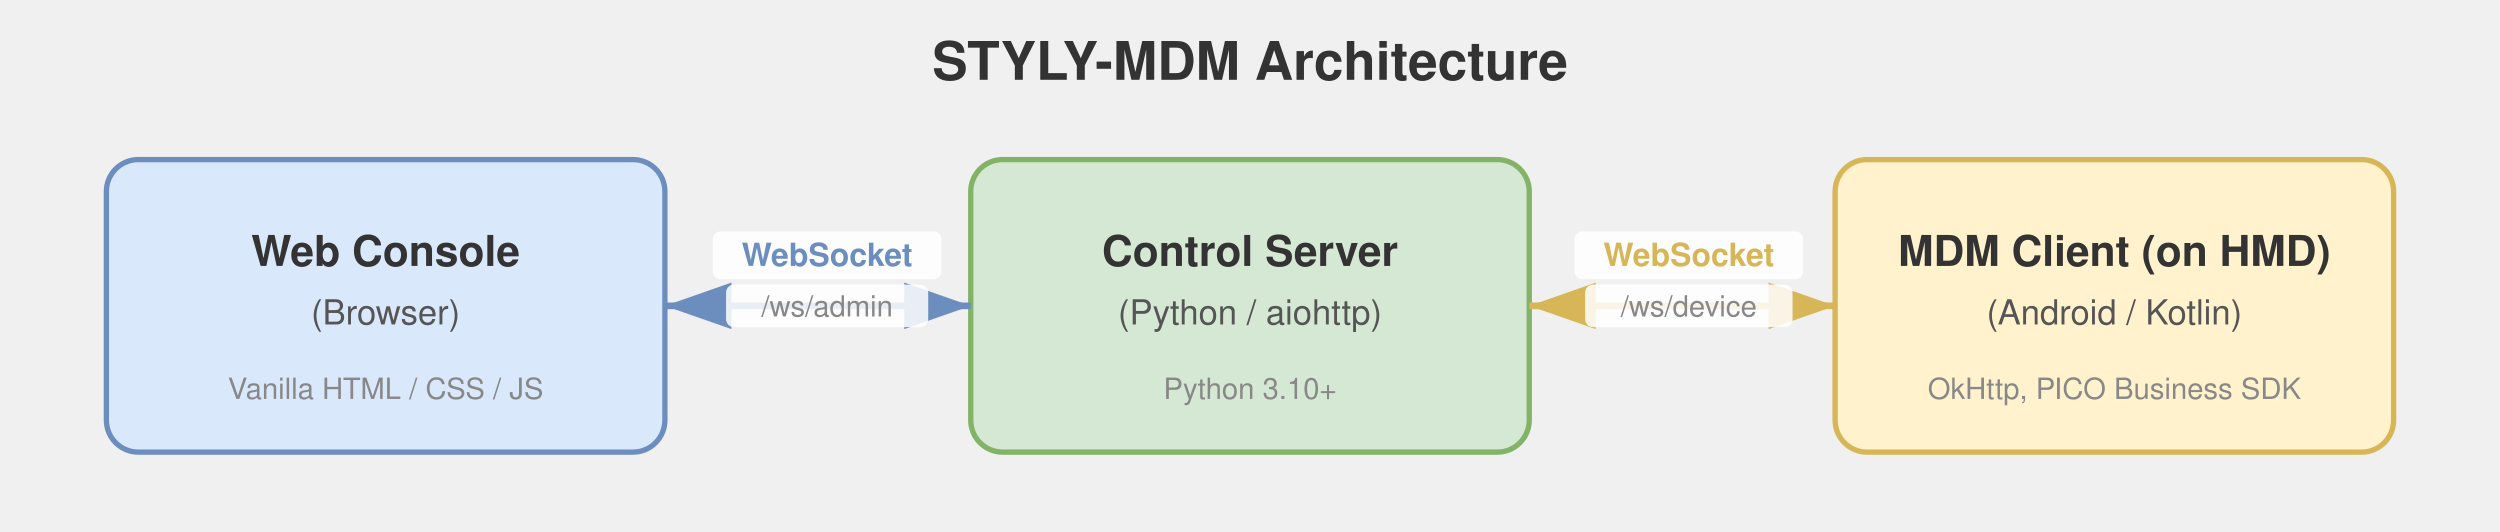
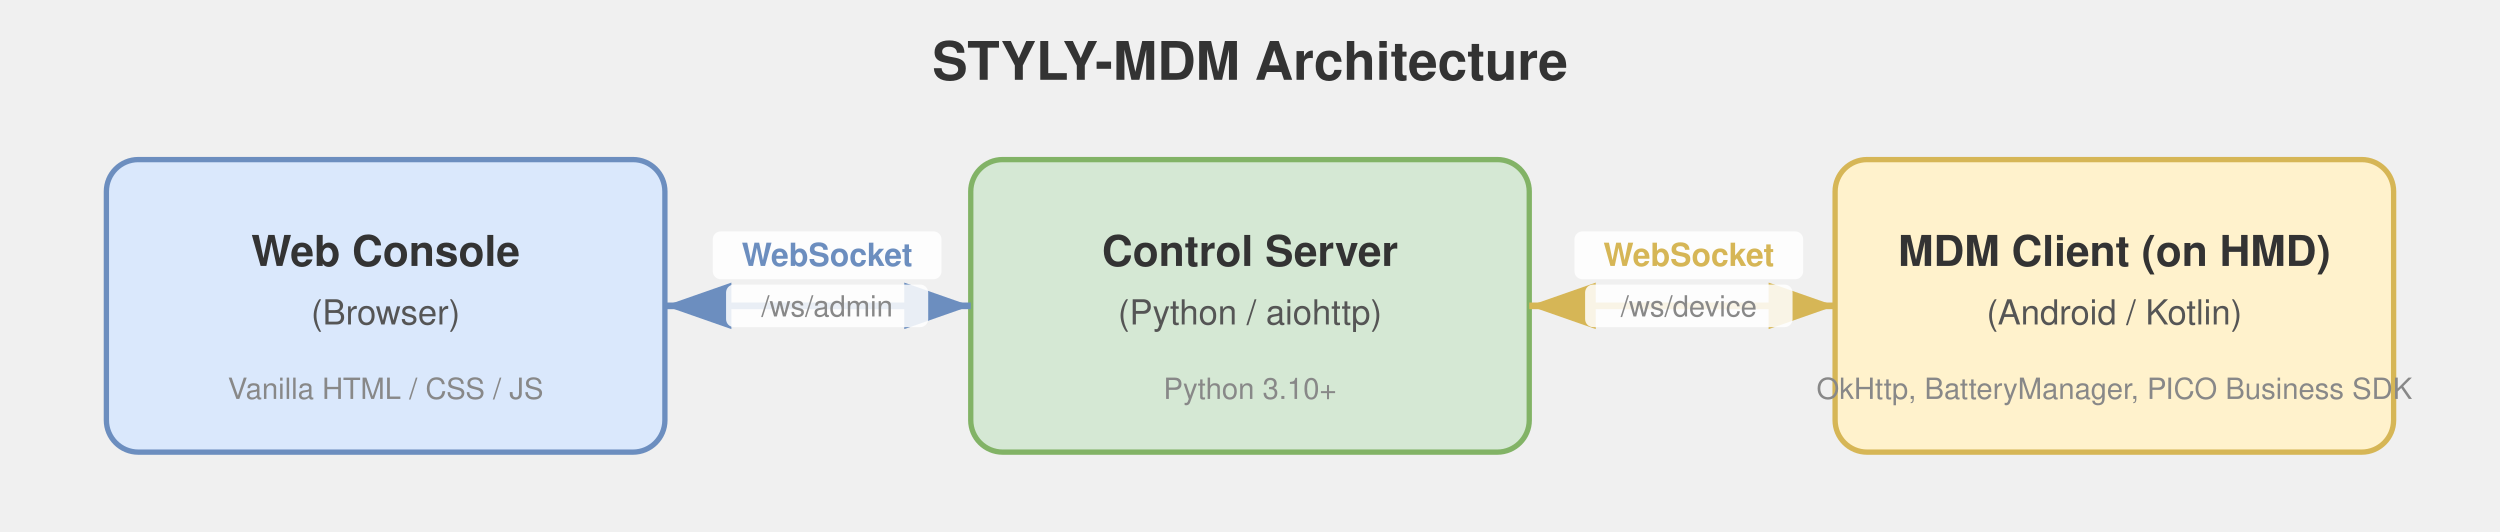
- <svg xmlns="http://www.w3.org/2000/svg" version="1.1" viewBox="0 0 940 200" font-family="Segoe UI, Helvetica, Arial, sans-serif" content="&lt;mxfile host=&quot;Claude&quot;&gt; &lt;diagram id=&quot;arch&quot; name=&quot;Architecture&quot;&gt; &lt;mxGraphModel dx=&quot;1422&quot; dy=&quot;762&quot; grid=&quot;1&quot; gridSize=&quot;10&quot; guides=&quot;1&quot; tooltips=&quot;1&quot; connect=&quot;1&quot; arrows=&quot;1&quot; fold=&quot;1&quot; page=&quot;1&quot; pageScale=&quot;1&quot; pageWidth=&quot;1169&quot; pageHeight=&quot;827&quot; math=&quot;0&quot; shadow=&quot;0&quot;&gt; &lt;root&gt; &lt;mxCell id=&quot;0&quot;/&gt; &lt;mxCell id=&quot;1&quot; parent=&quot;0&quot;/&gt; &lt;mxCell id=&quot;2&quot; value=&quot;&quot; style=&quot;rounded=1;whiteSpace=wrap;html=1;fillColor=#dae8fc;strokeColor=#6c8ebf;arcSize=10;&quot; vertex=&quot;1&quot; parent=&quot;1&quot;&gt;&lt;mxGeometry x=&quot;40&quot; y=&quot;80&quot; width=&quot;200&quot; height=&quot;100&quot; as=&quot;geometry&quot;/&gt;&lt;/mxCell&gt; &lt;mxCell id=&quot;2a&quot; value=&quot;&amp;lt;b&amp;gt;Web Console&amp;lt;/b&amp;gt;&amp;lt;br&amp;gt;(Browser)&quot; style=&quot;text;html=1;align=center;verticalAlign=middle;resizable=0;points=[];autosize=1;&quot; vertex=&quot;1&quot; parent=&quot;1&quot;&gt;&lt;mxGeometry x=&quot;95&quot; y=&quot;105&quot; width=&quot;90&quot; height=&quot;50&quot; as=&quot;geometry&quot;/&gt;&lt;/mxCell&gt; &lt;mxCell id=&quot;2b&quot; value=&quot;Vanilla HTML / CSS / JS&quot; style=&quot;text;html=1;align=center;verticalAlign=middle;fontColor=#666666;fontSize=10;&quot; vertex=&quot;1&quot; parent=&quot;1&quot;&gt;&lt;mxGeometry x=&quot;60&quot; y=&quot;155&quot; width=&quot;160&quot; height=&quot;20&quot; as=&quot;geometry&quot;/&gt;&lt;/mxCell&gt; &lt;mxCell id=&quot;3&quot; value=&quot;&quot; style=&quot;rounded=1;whiteSpace=wrap;html=1;fillColor=#d5e8d4;strokeColor=#82b366;arcSize=10;&quot; vertex=&quot;1&quot; parent=&quot;1&quot;&gt;&lt;mxGeometry x=&quot;360&quot; y=&quot;80&quot; width=&quot;220&quot; height=&quot;100&quot; as=&quot;geometry&quot;/&gt;&lt;/mxCell&gt; &lt;mxCell id=&quot;3a&quot; value=&quot;&amp;lt;b&amp;gt;Control Server&amp;lt;/b&amp;gt;&amp;lt;br&amp;gt;(Python / aiohttp)&quot; style=&quot;text;html=1;align=center;verticalAlign=middle;resizable=0;points=[];autosize=1;&quot; vertex=&quot;1&quot; parent=&quot;1&quot;&gt;&lt;mxGeometry x=&quot;405&quot; y=&quot;105&quot; width=&quot;130&quot; height=&quot;50&quot; as=&quot;geometry&quot;/&gt;&lt;/mxCell&gt; &lt;mxCell id=&quot;3b&quot; value=&quot;Python 3.10+&quot; style=&quot;text;html=1;align=center;verticalAlign=middle;fontColor=#666666;fontSize=10;&quot; vertex=&quot;1&quot; parent=&quot;1&quot;&gt;&lt;mxGeometry x=&quot;410&quot; y=&quot;155&quot; width=&quot;120&quot; height=&quot;20&quot; as=&quot;geometry&quot;/&gt;&lt;/mxCell&gt; &lt;mxCell id=&quot;4&quot; value=&quot;&quot; style=&quot;rounded=1;whiteSpace=wrap;html=1;fillColor=#fff2cc;strokeColor=#d6b656;arcSize=10;&quot; vertex=&quot;1&quot; parent=&quot;1&quot;&gt;&lt;mxGeometry x=&quot;700&quot; y=&quot;80&quot; width=&quot;200&quot; height=&quot;100&quot; as=&quot;geometry&quot;/&gt;&lt;/mxCell&gt; &lt;mxCell id=&quot;4a&quot; value=&quot;&amp;lt;b&amp;gt;MDM Client (on HMD)&amp;lt;/b&amp;gt;&amp;lt;br&amp;gt;(Android / Kotlin)&quot; style=&quot;text;html=1;align=center;verticalAlign=middle;resizable=0;points=[];autosize=1;&quot; vertex=&quot;1&quot; parent=&quot;1&quot;&gt;&lt;mxGeometry x=&quot;740&quot; y=&quot;105&quot; width=&quot;120&quot; height=&quot;50&quot; as=&quot;geometry&quot;/&gt;&lt;/mxCell&gt; &lt;mxCell id=&quot;4b&quot; value=&quot;OkHttp, PICO Business SDK&quot; style=&quot;text;html=1;align=center;verticalAlign=middle;fontColor=#666666;fontSize=10;&quot; vertex=&quot;1&quot; parent=&quot;1&quot;&gt;&lt;mxGeometry x=&quot;720&quot; y=&quot;155&quot; width=&quot;160&quot; height=&quot;20&quot; as=&quot;geometry&quot;/&gt;&lt;/mxCell&gt; &lt;mxCell id=&quot;5&quot; style=&quot;edgeStyle=orthogonalEdgeStyle;rounded=0;orthogonalLoop=1;jettySize=auto;containsPoints=1;endArrow=block;endFill=1;startArrow=block;startFill=1;strokeWidth=2;strokeColor=#6c8ebf;&quot; edge=&quot;1&quot; parent=&quot;1&quot; source=&quot;2&quot; target=&quot;3&quot;&gt;&lt;mxGeometry relative=&quot;1&quot; as=&quot;geometry&quot;/&gt;&lt;/mxCell&gt; &lt;mxCell id=&quot;5a&quot; value=&quot;WebSocket&amp;lt;br&amp;gt;&amp;lt;font style=&amp;quot;font-size:10px&amp;quot;&amp;gt;/ws/admin&amp;lt;/font&amp;gt;&quot; style=&quot;edgeLabel;html=1;align=center;verticalAlign=middle;resizable=0;points=[];&quot; vertex=&quot;1&quot; connectable=&quot;0&quot; parent=&quot;5&quot;&gt;&lt;mxGeometry x=&quot;-0.1&quot; relative=&quot;1&quot; as=&quot;geometry&quot;&gt;&lt;mxPoint as=&quot;offset&quot;/&gt;&lt;/mxGeometry&gt;&lt;/mxCell&gt; &lt;mxCell id=&quot;6&quot; style=&quot;edgeStyle=orthogonalEdgeStyle;rounded=0;orthogonalLoop=1;jettySize=auto;containsPoints=1;endArrow=block;endFill=1;startArrow=block;startFill=1;strokeWidth=2;strokeColor=#d6b656;&quot; edge=&quot;1&quot; parent=&quot;1&quot; source=&quot;3&quot; target=&quot;4&quot;&gt;&lt;mxGeometry relative=&quot;1&quot; as=&quot;geometry&quot;/&gt;&lt;/mxCell&gt; &lt;mxCell id=&quot;6a&quot; value=&quot;WebSocket&amp;lt;br&amp;gt;&amp;lt;font style=&amp;quot;font-size:10px&amp;quot;&amp;gt;/ws/device&amp;lt;/font&amp;gt;&quot; style=&quot;edgeLabel;html=1;align=center;verticalAlign=middle;resizable=0;points=[];&quot; vertex=&quot;1&quot; connectable=&quot;0&quot; parent=&quot;6&quot;&gt;&lt;mxGeometry x=&quot;-0.1&quot; relative=&quot;1&quot; as=&quot;geometry&quot;&gt;&lt;mxPoint as=&quot;offset&quot;/&gt;&lt;/mxGeometry&gt;&lt;/mxCell&gt; &lt;mxCell id=&quot;7&quot; value=&quot;&amp;lt;font style=&amp;quot;font-size:16px&amp;quot;&amp;gt;&amp;lt;b&amp;gt;STYLY-MDM Architecture&amp;lt;/b&amp;gt;&amp;lt;/font&amp;gt;&quot; style=&quot;text;html=1;align=center;verticalAlign=middle;resizable=0;points=[];autosize=1;&quot; vertex=&quot;1&quot; parent=&quot;1&quot;&gt;&lt;mxGeometry x=&quot;350&quot; y=&quot;20&quot; width=&quot;240&quot; height=&quot;40&quot; as=&quot;geometry&quot;/&gt;&lt;/mxCell&gt; &lt;/root&gt; &lt;/mxGraphModel&gt; &lt;/diagram&gt; &lt;/mxfile&gt;">
+ <svg xmlns="http://www.w3.org/2000/svg" version="1.1" viewBox="0 0 940 200" font-family="Segoe UI, Helvetica, Arial, sans-serif" content="&lt;mxfile host=&quot;Claude&quot;&gt; &lt;diagram id=&quot;arch&quot; name=&quot;Architecture&quot;&gt; &lt;mxGraphModel dx=&quot;1422&quot; dy=&quot;762&quot; grid=&quot;1&quot; gridSize=&quot;10&quot; guides=&quot;1&quot; tooltips=&quot;1&quot; connect=&quot;1&quot; arrows=&quot;1&quot; fold=&quot;1&quot; page=&quot;1&quot; pageScale=&quot;1&quot; pageWidth=&quot;1169&quot; pageHeight=&quot;827&quot; math=&quot;0&quot; shadow=&quot;0&quot;&gt; &lt;root&gt; &lt;mxCell id=&quot;0&quot;/&gt; &lt;mxCell id=&quot;1&quot; parent=&quot;0&quot;/&gt; &lt;mxCell id=&quot;2&quot; value=&quot;&quot; style=&quot;rounded=1;whiteSpace=wrap;html=1;fillColor=#dae8fc;strokeColor=#6c8ebf;arcSize=10;&quot; vertex=&quot;1&quot; parent=&quot;1&quot;&gt;&lt;mxGeometry x=&quot;40&quot; y=&quot;80&quot; width=&quot;200&quot; height=&quot;100&quot; as=&quot;geometry&quot;/&gt;&lt;/mxCell&gt; &lt;mxCell id=&quot;2a&quot; value=&quot;&amp;lt;b&amp;gt;Web Console&amp;lt;/b&amp;gt;&amp;lt;br&amp;gt;(Browser)&quot; style=&quot;text;html=1;align=center;verticalAlign=middle;resizable=0;points=[];autosize=1;&quot; vertex=&quot;1&quot; parent=&quot;1&quot;&gt;&lt;mxGeometry x=&quot;95&quot; y=&quot;105&quot; width=&quot;90&quot; height=&quot;50&quot; as=&quot;geometry&quot;/&gt;&lt;/mxCell&gt; &lt;mxCell id=&quot;2b&quot; value=&quot;Vanilla HTML / CSS / JS&quot; style=&quot;text;html=1;align=center;verticalAlign=middle;fontColor=#666666;fontSize=10;&quot; vertex=&quot;1&quot; parent=&quot;1&quot;&gt;&lt;mxGeometry x=&quot;60&quot; y=&quot;155&quot; width=&quot;160&quot; height=&quot;20&quot; as=&quot;geometry&quot;/&gt;&lt;/mxCell&gt; &lt;mxCell id=&quot;3&quot; value=&quot;&quot; style=&quot;rounded=1;whiteSpace=wrap;html=1;fillColor=#d5e8d4;strokeColor=#82b366;arcSize=10;&quot; vertex=&quot;1&quot; parent=&quot;1&quot;&gt;&lt;mxGeometry x=&quot;360&quot; y=&quot;80&quot; width=&quot;220&quot; height=&quot;100&quot; as=&quot;geometry&quot;/&gt;&lt;/mxCell&gt; &lt;mxCell id=&quot;3a&quot; value=&quot;&amp;lt;b&amp;gt;Control Server&amp;lt;/b&amp;gt;&amp;lt;br&amp;gt;(Python / aiohttp)&quot; style=&quot;text;html=1;align=center;verticalAlign=middle;resizable=0;points=[];autosize=1;&quot; vertex=&quot;1&quot; parent=&quot;1&quot;&gt;&lt;mxGeometry x=&quot;405&quot; y=&quot;105&quot; width=&quot;130&quot; height=&quot;50&quot; as=&quot;geometry&quot;/&gt;&lt;/mxCell&gt; &lt;mxCell id=&quot;3b&quot; value=&quot;Python 3.10+&quot; style=&quot;text;html=1;align=center;verticalAlign=middle;fontColor=#666666;fontSize=10;&quot; vertex=&quot;1&quot; parent=&quot;1&quot;&gt;&lt;mxGeometry x=&quot;410&quot; y=&quot;155&quot; width=&quot;120&quot; height=&quot;20&quot; as=&quot;geometry&quot;/&gt;&lt;/mxCell&gt; &lt;mxCell id=&quot;4&quot; value=&quot;&quot; style=&quot;rounded=1;whiteSpace=wrap;html=1;fillColor=#fff2cc;strokeColor=#d6b656;arcSize=10;&quot; vertex=&quot;1&quot; parent=&quot;1&quot;&gt;&lt;mxGeometry x=&quot;700&quot; y=&quot;80&quot; width=&quot;200&quot; height=&quot;100&quot; as=&quot;geometry&quot;/&gt;&lt;/mxCell&gt; &lt;mxCell id=&quot;4a&quot; value=&quot;&amp;lt;b&amp;gt;MDM Client (on HMD)&amp;lt;/b&amp;gt;&amp;lt;br&amp;gt;(Android / Kotlin)&quot; style=&quot;text;html=1;align=center;verticalAlign=middle;resizable=0;points=[];autosize=1;&quot; vertex=&quot;1&quot; parent=&quot;1&quot;&gt;&lt;mxGeometry x=&quot;740&quot; y=&quot;105&quot; width=&quot;120&quot; height=&quot;50&quot; as=&quot;geometry&quot;/&gt;&lt;/mxCell&gt; &lt;mxCell id=&quot;4b&quot; value=&quot;OkHttp, BatteryManager, PICO Business SDK&quot; style=&quot;text;html=1;align=center;verticalAlign=middle;fontColor=#666666;fontSize=10;&quot; vertex=&quot;1&quot; parent=&quot;1&quot;&gt;&lt;mxGeometry x=&quot;705&quot; y=&quot;155&quot; width=&quot;190&quot; height=&quot;20&quot; as=&quot;geometry&quot;/&gt;&lt;/mxCell&gt; &lt;mxCell id=&quot;5&quot; style=&quot;edgeStyle=orthogonalEdgeStyle;rounded=0;orthogonalLoop=1;jettySize=auto;containsPoints=1;endArrow=block;endFill=1;startArrow=block;startFill=1;strokeWidth=2;strokeColor=#6c8ebf;&quot; edge=&quot;1&quot; parent=&quot;1&quot; source=&quot;2&quot; target=&quot;3&quot;&gt;&lt;mxGeometry relative=&quot;1&quot; as=&quot;geometry&quot;/&gt;&lt;/mxCell&gt; &lt;mxCell id=&quot;5a&quot; value=&quot;WebSocket&amp;lt;br&amp;gt;&amp;lt;font style=&amp;quot;font-size:10px&amp;quot;&amp;gt;/ws/admin&amp;lt;/font&amp;gt;&quot; style=&quot;edgeLabel;html=1;align=center;verticalAlign=middle;resizable=0;points=[];&quot; vertex=&quot;1&quot; connectable=&quot;0&quot; parent=&quot;5&quot;&gt;&lt;mxGeometry x=&quot;-0.1&quot; relative=&quot;1&quot; as=&quot;geometry&quot;&gt;&lt;mxPoint as=&quot;offset&quot;/&gt;&lt;/mxGeometry&gt;&lt;/mxCell&gt; &lt;mxCell id=&quot;6&quot; style=&quot;edgeStyle=orthogonalEdgeStyle;rounded=0;orthogonalLoop=1;jettySize=auto;containsPoints=1;endArrow=block;endFill=1;startArrow=block;startFill=1;strokeWidth=2;strokeColor=#d6b656;&quot; edge=&quot;1&quot; parent=&quot;1&quot; source=&quot;3&quot; target=&quot;4&quot;&gt;&lt;mxGeometry relative=&quot;1&quot; as=&quot;geometry&quot;/&gt;&lt;/mxCell&gt; &lt;mxCell id=&quot;6a&quot; value=&quot;WebSocket&amp;lt;br&amp;gt;&amp;lt;font style=&amp;quot;font-size:10px&amp;quot;&amp;gt;/ws/device&amp;lt;/font&amp;gt;&quot; style=&quot;edgeLabel;html=1;align=center;verticalAlign=middle;resizable=0;points=[];&quot; vertex=&quot;1&quot; connectable=&quot;0&quot; parent=&quot;6&quot;&gt;&lt;mxGeometry x=&quot;-0.1&quot; relative=&quot;1&quot; as=&quot;geometry&quot;&gt;&lt;mxPoint as=&quot;offset&quot;/&gt;&lt;/mxGeometry&gt;&lt;/mxCell&gt; &lt;mxCell id=&quot;7&quot; value=&quot;&amp;lt;font style=&amp;quot;font-size:16px&amp;quot;&amp;gt;&amp;lt;b&amp;gt;STYLY-MDM Architecture&amp;lt;/b&amp;gt;&amp;lt;/font&amp;gt;&quot; style=&quot;text;html=1;align=center;verticalAlign=middle;resizable=0;points=[];autosize=1;&quot; vertex=&quot;1&quot; parent=&quot;1&quot;&gt;&lt;mxGeometry x=&quot;350&quot; y=&quot;20&quot; width=&quot;240&quot; height=&quot;40&quot; as=&quot;geometry&quot;/&gt;&lt;/mxCell&gt; &lt;/root&gt; &lt;/mxGraphModel&gt; &lt;/diagram&gt; &lt;/mxfile&gt;">
  <text x="470" y="30" text-anchor="middle" font-size="20" font-weight="bold" fill="#333">STYLY-MDM Architecture</text>
  <rect x="40" y="60" width="210" height="110" rx="12" ry="12" fill="#dae8fc" stroke="#6c8ebf" stroke-width="2" />
  <text x="145" y="100" text-anchor="middle" font-size="16" font-weight="bold" fill="#333">Web Console</text>
  <text x="145" y="122" text-anchor="middle" font-size="13" fill="#555">(Browser)</text>
  <text x="145" y="150" text-anchor="middle" font-size="11" fill="#888">Vanilla HTML / CSS / JS</text>
  <rect x="365" y="60" width="210" height="110" rx="12" ry="12" fill="#d5e8d4" stroke="#82b366" stroke-width="2" />
  <text x="470" y="100" text-anchor="middle" font-size="16" font-weight="bold" fill="#333">Control Server</text>
  <text x="470" y="122" text-anchor="middle" font-size="13" fill="#555">(Python / aiohttp)</text>
  <text x="470" y="150" text-anchor="middle" font-size="11" fill="#888">Python 3.10+</text>
  <rect x="690" y="60" width="210" height="110" rx="12" ry="12" fill="#fff2cc" stroke="#d6b656" stroke-width="2" />
  <text x="795" y="100" text-anchor="middle" font-size="16" font-weight="bold" fill="#333">MDM Client (on HMD)</text>
  <text x="795" y="122" text-anchor="middle" font-size="13" fill="#555">(Android / Kotlin)</text>
-   <text x="795" y="150" text-anchor="middle" font-size="11" fill="#888">OkHttp, PICO Business SDK</text>
+   <text x="795" y="150" text-anchor="middle" font-size="11" fill="#888">OkHttp, BatteryManager, PICO Business SDK</text>
  <defs>
    <marker id="arrowRight" markerWidth="10" markerHeight="7" refX="10" refY="3.5" orient="auto">
      <polygon points="0 0, 10 3.5, 0 7" fill="#6c8ebf" />
    </marker>
    <marker id="arrowLeft" markerWidth="10" markerHeight="7" refX="0" refY="3.5" orient="auto">
      <polygon points="10 0, 0 3.5, 10 7" fill="#6c8ebf" />
    </marker>
    <marker id="arrowRight2" markerWidth="10" markerHeight="7" refX="10" refY="3.5" orient="auto">
      <polygon points="0 0, 10 3.5, 0 7" fill="#d6b656" />
    </marker>
    <marker id="arrowLeft2" markerWidth="10" markerHeight="7" refX="0" refY="3.5" orient="auto">
      <polygon points="10 0, 0 3.5, 10 7" fill="#d6b656" />
    </marker>
  </defs>
  <line x1="250" y1="115" x2="365" y2="115" stroke="#6c8ebf" stroke-width="2.5" marker-start="url(#arrowLeft)" marker-end="url(#arrowRight)" />
  <rect x="268" y="87" width="86" height="18" rx="3" fill="white" fill-opacity="0.85" />
  <text x="311" y="100" text-anchor="middle" font-size="12" font-weight="bold" fill="#6c8ebf">WebSocket</text>
  <rect x="273" y="107" width="76" height="16" rx="3" fill="white" fill-opacity="0.85" />
  <text x="311" y="119" text-anchor="middle" font-size="11" fill="#888">/ws/admin</text>
  <line x1="575" y1="115" x2="690" y2="115" stroke="#d6b656" stroke-width="2.5" marker-start="url(#arrowLeft2)" marker-end="url(#arrowRight2)" />
  <rect x="592" y="87" width="86" height="18" rx="3" fill="white" fill-opacity="0.85" />
  <text x="635" y="100" text-anchor="middle" font-size="12" font-weight="bold" fill="#d6b656">WebSocket</text>
  <rect x="596" y="107" width="78" height="16" rx="3" fill="white" fill-opacity="0.85" />
  <text x="635" y="119" text-anchor="middle" font-size="11" fill="#888">/ws/device</text>
</svg>
